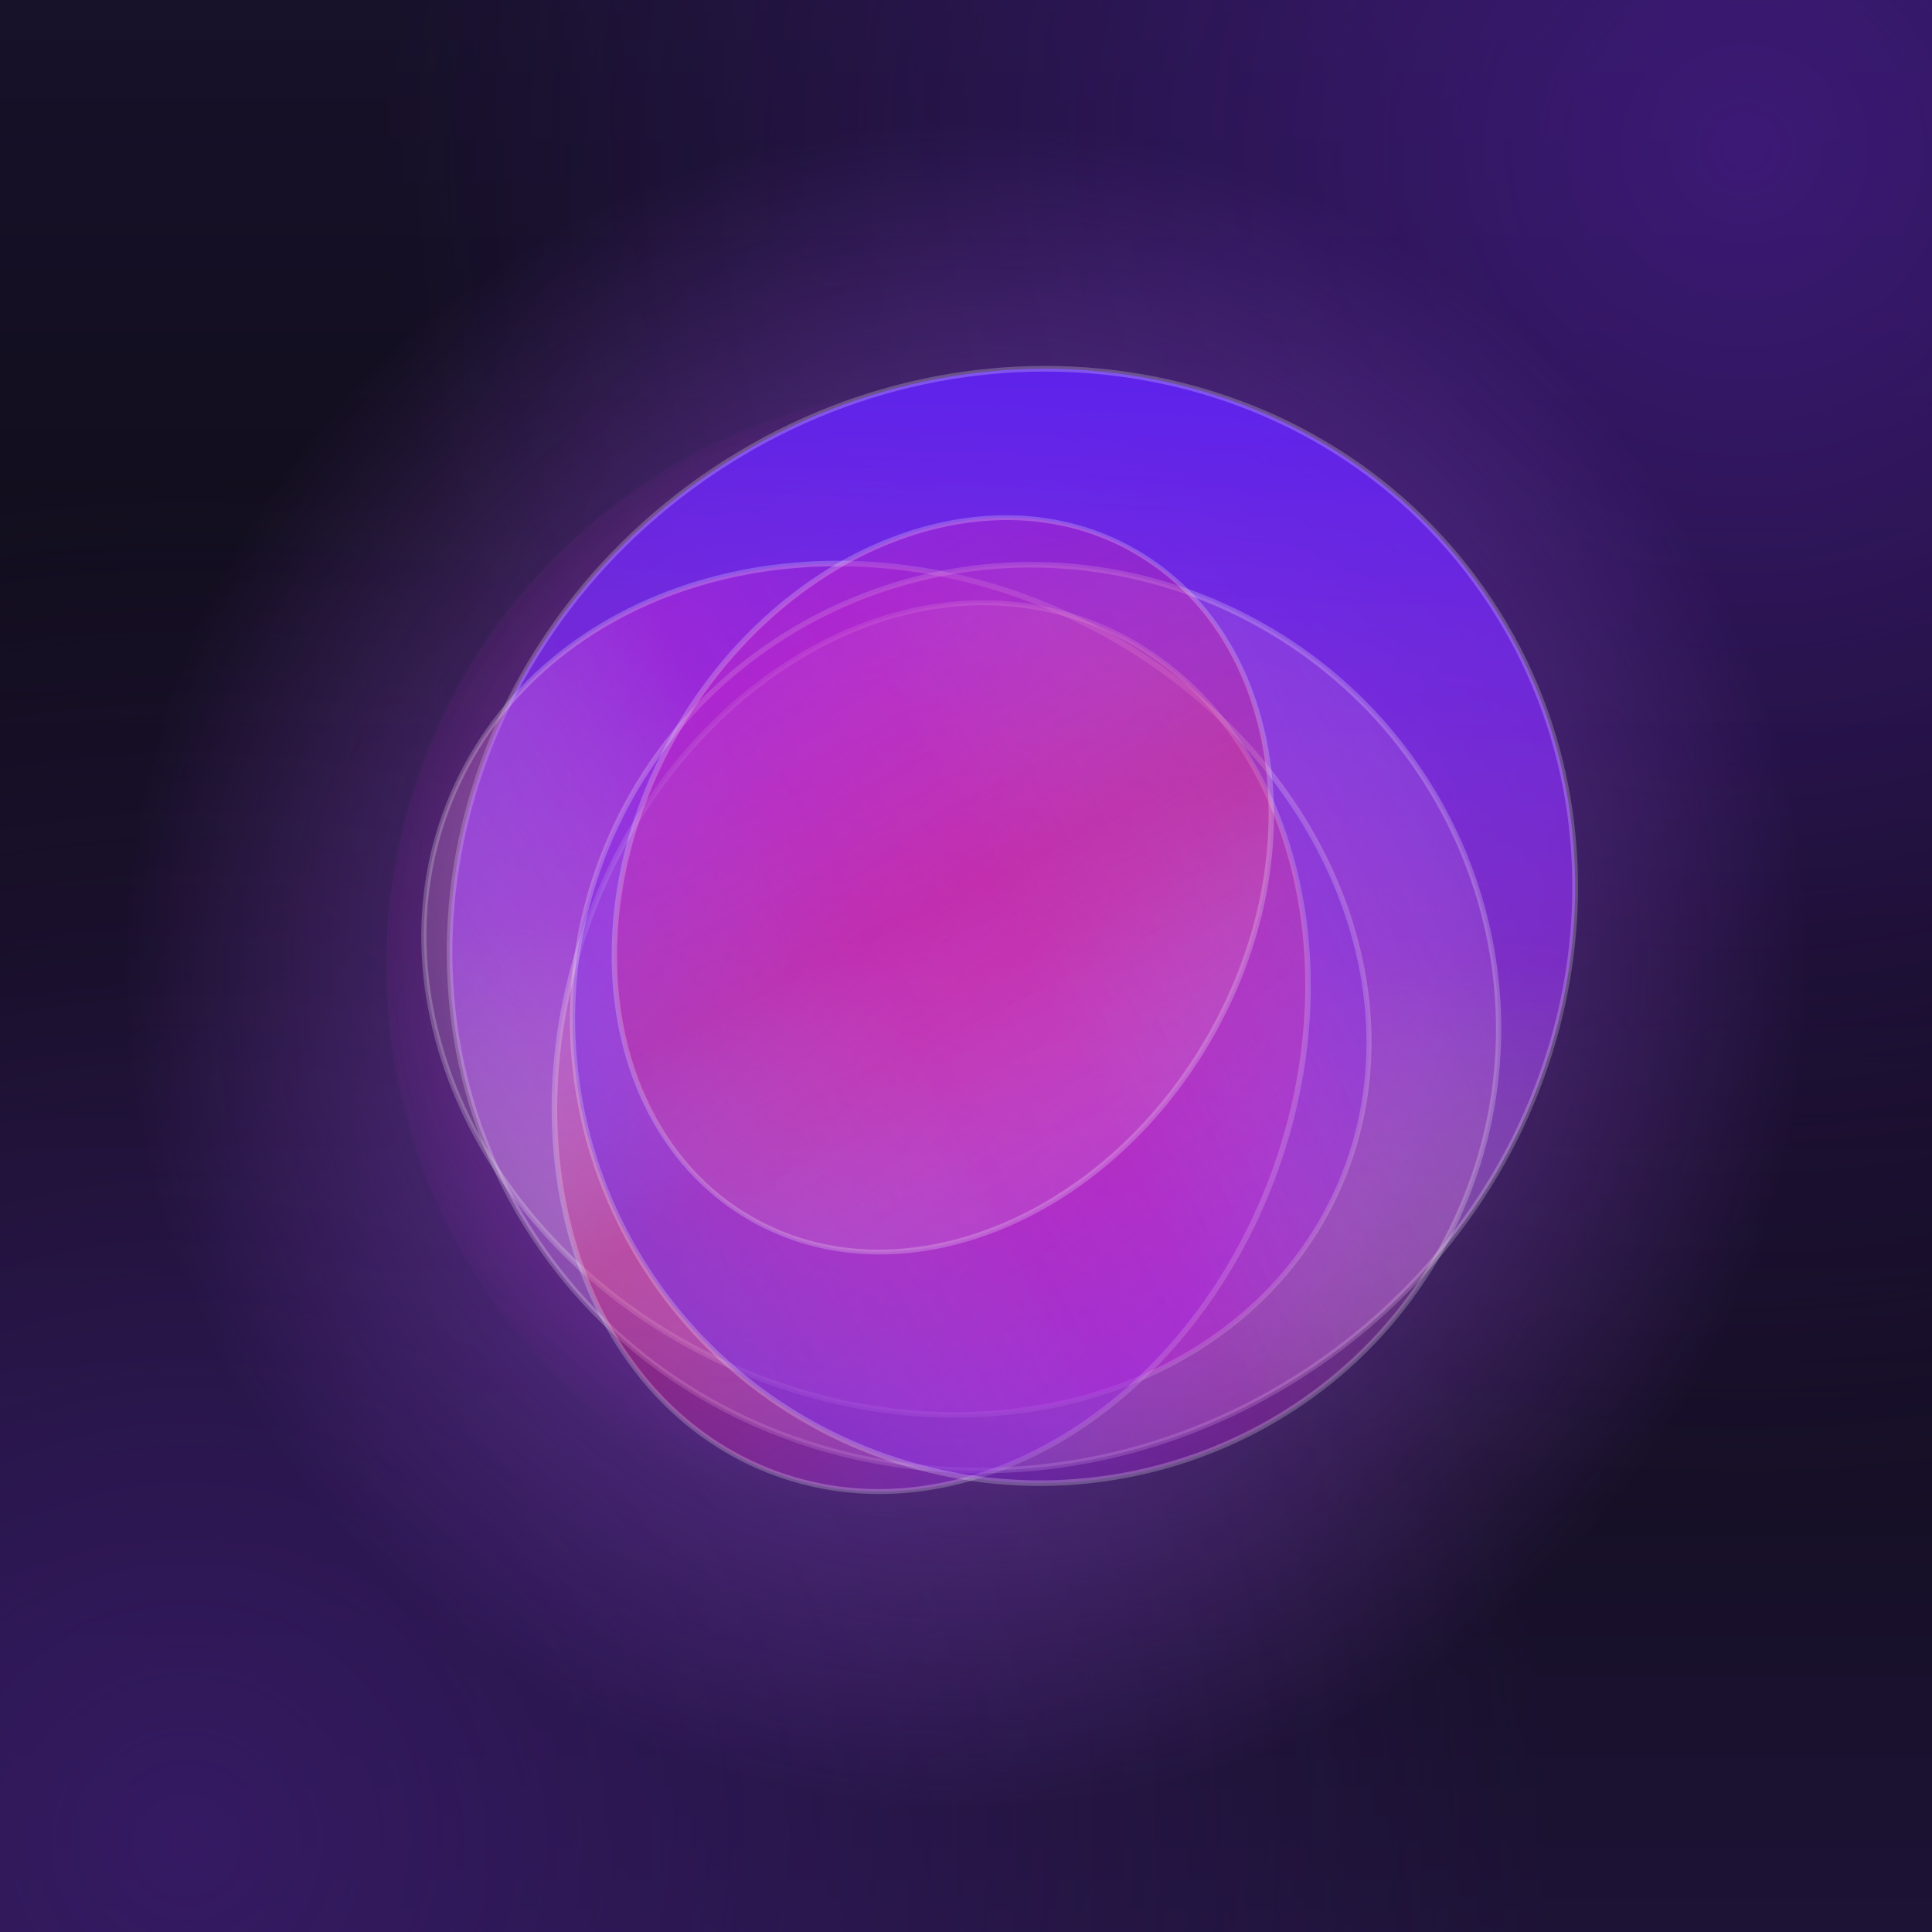
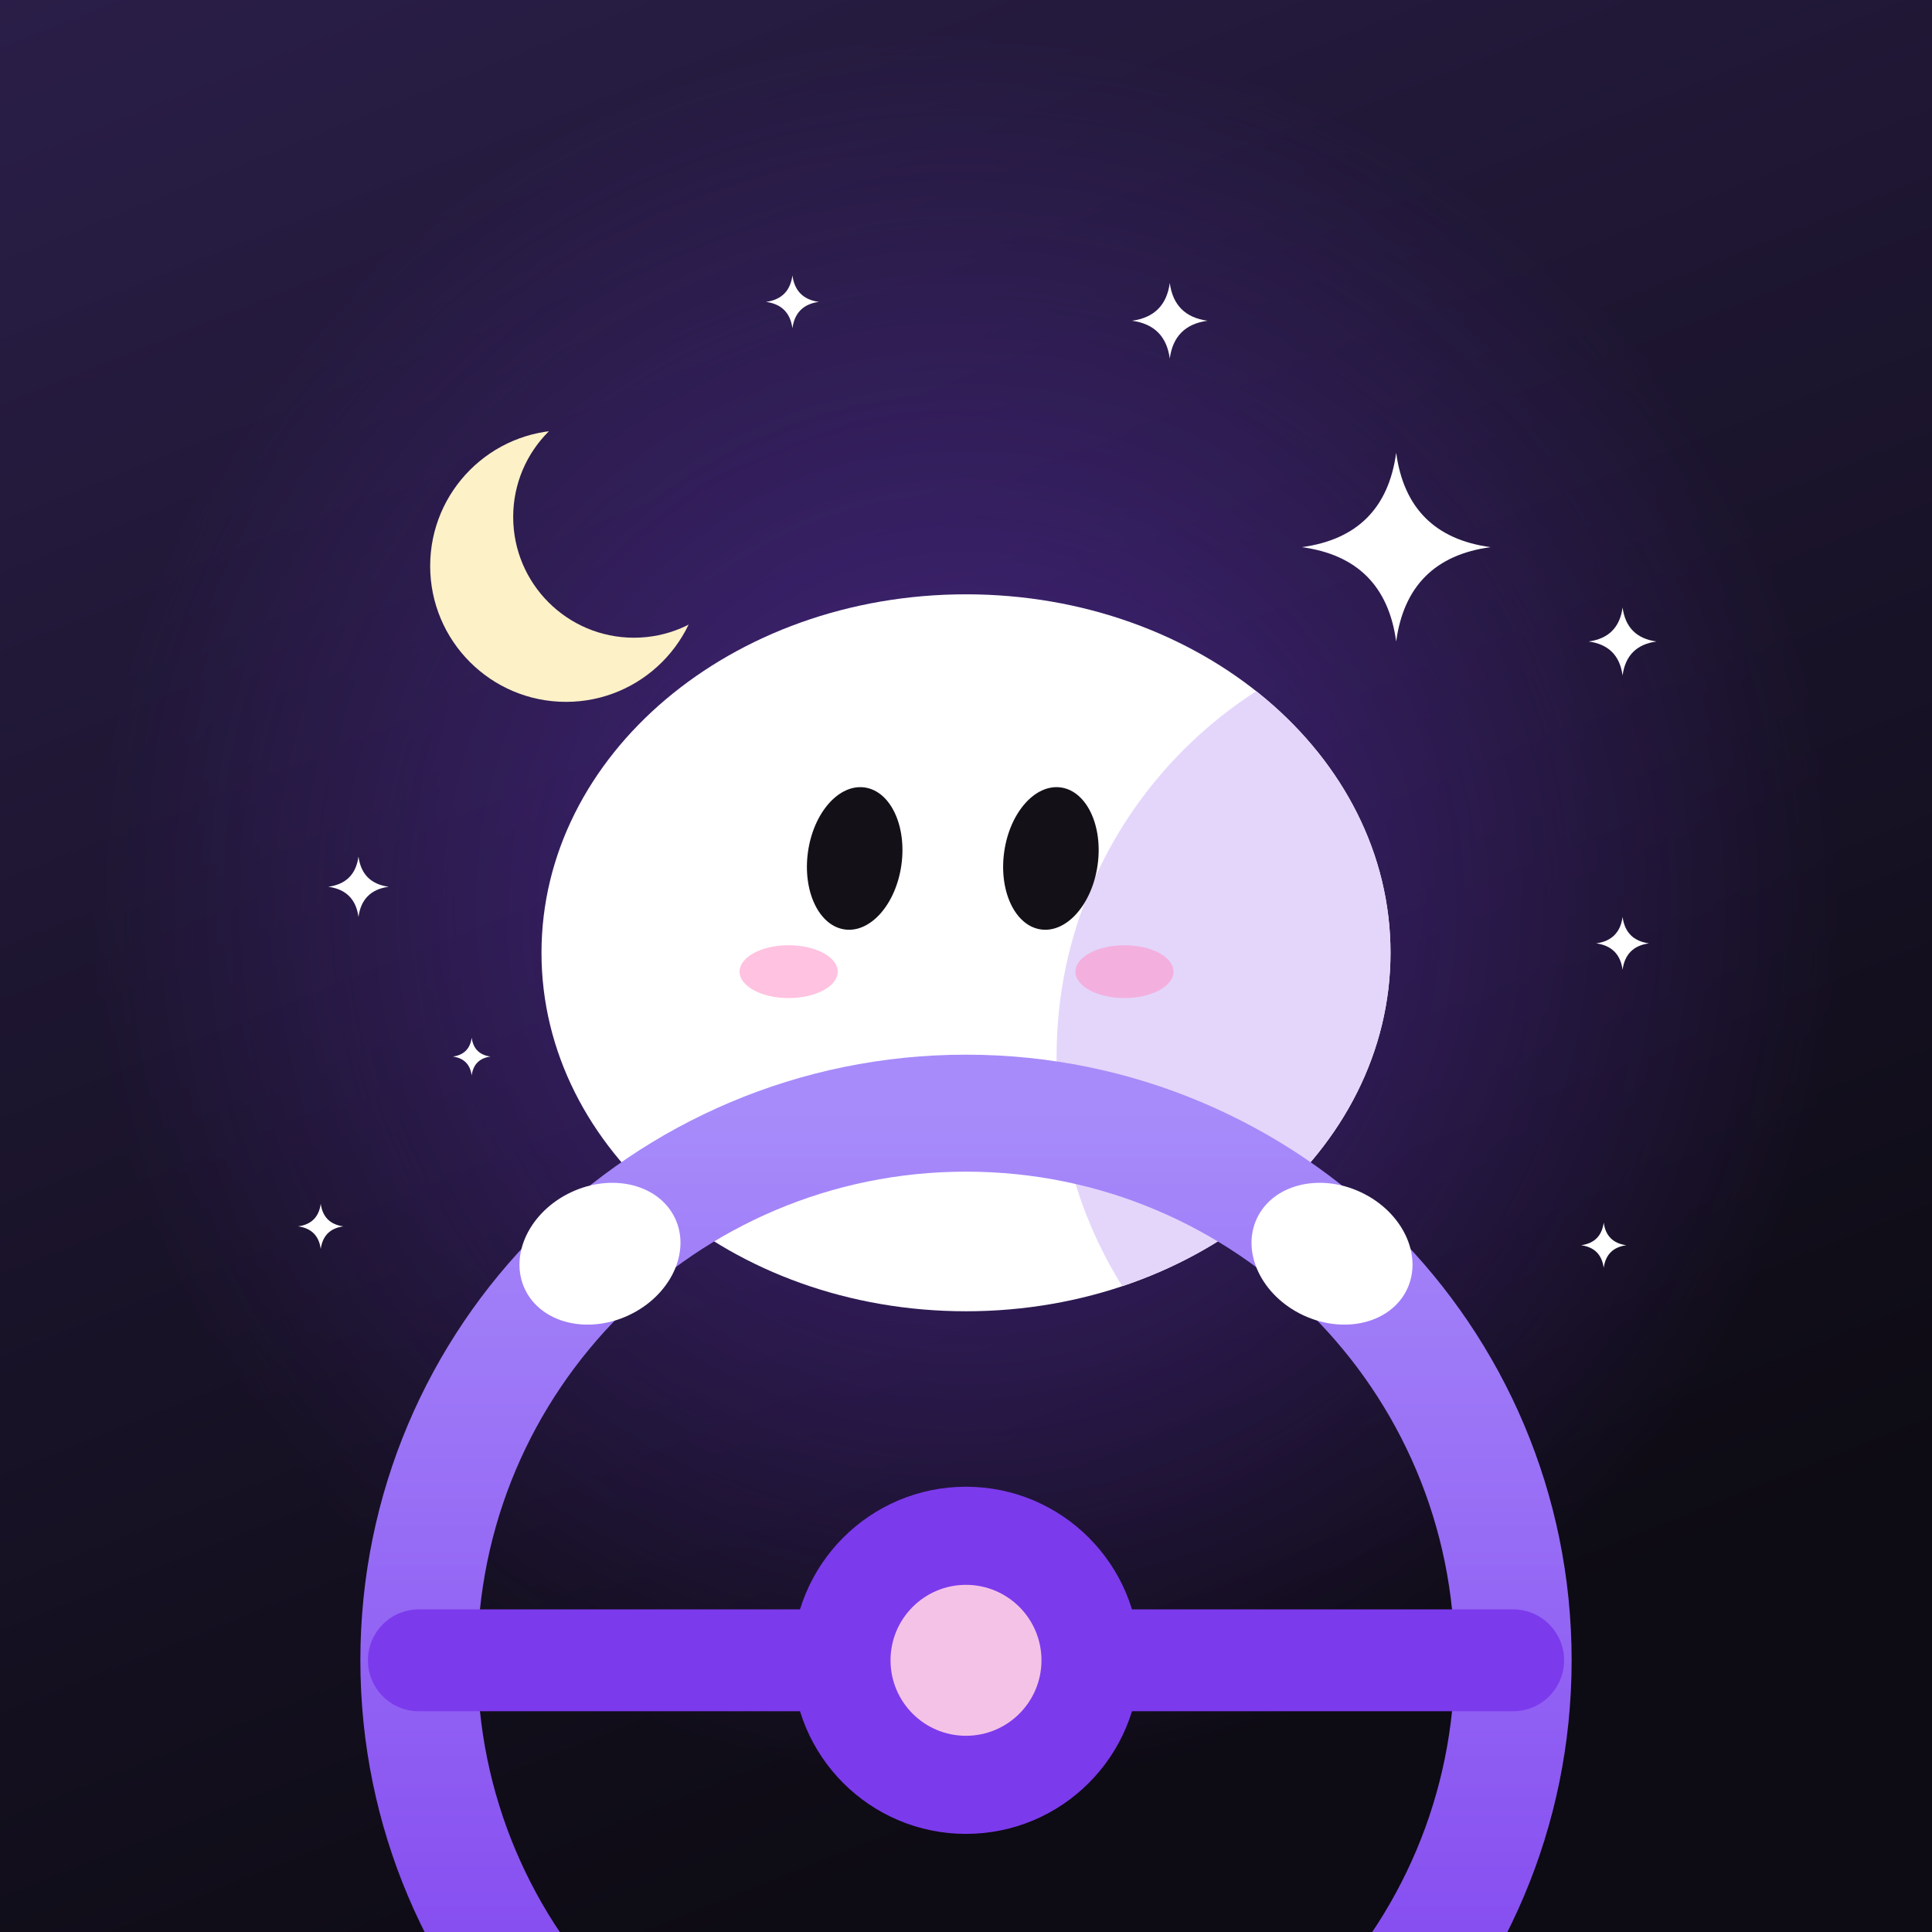
<svg xmlns="http://www.w3.org/2000/svg" width="1024" height="1024" viewBox="0 0 1024 1024">
  <defs>
-     <linearGradient id="bg" x1="0" y1="0" x2="0" y2="1">
-       <stop offset="0" stop-color="#17112A" />
-       <stop offset="0.5" stop-color="#0D0B13" />
-       <stop offset="1" stop-color="#1D1336" />
+     <linearGradient id="sky" x1="0" y1="0" x2="0.4" y2="1">
+       <stop offset="0" stop-color="#2A1E48" />
+       <stop offset="1" stop-color="#0D0B13" />
    </linearGradient>
-     <radialGradient id="gl1" cx="0.9" cy="0.08" r="0.7">
-       <stop offset="0" stop-color="#5B21B6" stop-opacity="0.55" />
-       <stop offset="1" stop-color="#5B21B6" stop-opacity="0" />
-     </radialGradient>
-     <radialGradient id="gl2" cx="0.1" cy="0.95" r="0.7">
-       <stop offset="0" stop-color="#3B1C6E" stop-opacity="0.8" />
-       <stop offset="1" stop-color="#3B1C6E" stop-opacity="0" />
-     </radialGradient>
-     <linearGradient id="p0" gradientUnits="objectBoundingBox" x1="0.85" y1="0.1" x2="0.15" y2="0.95">
-       <stop offset="0" stop-color="#5B21F5" stop-opacity="0.95" />
-       <stop offset="0.5" stop-color="#9333EA" stop-opacity="0.712" />
-       <stop offset="1" stop-color="#F5C2E7" stop-opacity="0.19" />
-     </linearGradient>
-     <linearGradient id="p1" gradientUnits="objectBoundingBox" x1="0.85" y1="0.1" x2="0.15" y2="0.95">
-       <stop offset="0" stop-color="#6D28D9" stop-opacity="0.6" />
-       <stop offset="0.5" stop-color="#C026D3" stop-opacity="0.45" />
-       <stop offset="1" stop-color="#FCE7F3" stop-opacity="0.12" />
-     </linearGradient>
-     <linearGradient id="p2" gradientUnits="objectBoundingBox" x1="0.85" y1="0.1" x2="0.15" y2="0.95">
-       <stop offset="0" stop-color="#9333EA" stop-opacity="0.5" />
-       <stop offset="0.5" stop-color="#DB2777" stop-opacity="0.375" />
-       <stop offset="1" stop-color="#FCE7F3" stop-opacity="0.1" />
-     </linearGradient>
-     <linearGradient id="p3" gradientUnits="objectBoundingBox" x1="0.85" y1="0.1" x2="0.15" y2="0.95">
-       <stop offset="0" stop-color="#5B21F5" stop-opacity="0.45" />
-       <stop offset="0.5" stop-color="#C026D3" stop-opacity="0.338" />
-       <stop offset="1" stop-color="#F5C2E7" stop-opacity="0.09" />
-     </linearGradient>
-     <linearGradient id="p4" gradientUnits="objectBoundingBox" x1="0.85" y1="0.1" x2="0.15" y2="0.95">
-       <stop offset="0" stop-color="#C026D3" stop-opacity="0.4" />
-       <stop offset="0.5" stop-color="#DB2777" stop-opacity="0.3" />
-       <stop offset="1" stop-color="#FCE7F3" stop-opacity="0.08" />
-     </linearGradient>
-     <radialGradient id="core" cx="0.45" cy="0.48" r="0.5">
-       <stop offset="0" stop-color="#DB2777" stop-opacity="0.75" />
-       <stop offset="0.55" stop-color="#C026D3" stop-opacity="0.35" />
-       <stop offset="1" stop-color="#C026D3" stop-opacity="0" />
-     </radialGradient>
-     <radialGradient id="halo" cx="0.5" cy="0.5" r="0.5">
-       <stop offset="0.55" stop-color="#A855F7" stop-opacity="0.35" />
-       <stop offset="1" stop-color="#A855F7" stop-opacity="0" />
-     </radialGradient>
-     <radialGradient id="shadow" cx="0.5" cy="0.5" r="0.5">
-       <stop offset="0" stop-color="#6D28D9" stop-opacity="0.18" />
-       <stop offset="1" stop-color="#6D28D9" stop-opacity="0" />
+     <radialGradient id="ng" cx="50%" cy="47%" r="45%">
+       <stop offset="0" stop-color="#7C3AED" stop-opacity="0.45" />
+       <stop offset="1" stop-color="#7C3AED" stop-opacity="0" />
    </radialGradient>
  </defs>
-   <rect width="1024" height="1024" fill="url(#bg)" />
-   <rect width="1024" height="1024" fill="url(#gl1)" />
-   <rect width="1024" height="1024" fill="url(#gl2)" />
-   <circle cx="512" cy="512" r="445.44" fill="url(#halo)" />
-   <circle cx="512" cy="512" r="307.2" fill="url(#core)" />
-   <g transform="translate(536.576 487.424) rotate(-35) scale(1 1)">
-     <ellipse cx="0" cy="0" rx="304.2" ry="285.768" fill="url(#p0)" stroke="#FFFFFF" stroke-opacity="0.22" stroke-width="3" />
+   <rect width="1024" height="1024" fill="url(#sky)" />
+   <rect width="1024" height="1024" fill="url(#ng)" />
+   <defs>
+     <mask id="moon">
+       <rect width="1024" height="1024" fill="#fff" />
+       <circle cx="336" cy="274" r="64" fill="#000" />
+     </mask>
+     <clipPath id="head">
+       <ellipse cx="512" cy="505" rx="225" ry="190" />
+     </clipPath>
+     <linearGradient id="ring" x1="0" y1="0" x2="0" y2="1">
+       <stop offset="0" stop-color="#A78BFA" />
+       <stop offset="1" stop-color="#7C3AED" />
+     </linearGradient>
+     <linearGradient id="wf" x1="0" y1="780" x2="0" y2="990" gradientUnits="userSpaceOnUse">
+       <stop offset="0" stop-color="#fff" />
+       <stop offset="1" stop-color="#fff" stop-opacity="0" />
+     </linearGradient>
+     <mask id="wm" maskUnits="userSpaceOnUse" x="0" y="0" width="1024" height="1024">
+       <rect width="1024" height="1024" fill="url(#wf)" />
+     </mask>
+   </defs>
+   <circle cx="300" cy="300" r="72" fill="#FDF1C7" mask="url(#moon)" />
+   <path d="M190,454 Q191.92,468.08 206,470 Q191.92,471.92 190,486 Q188.08,471.92 174,470 Q188.08,468.08 190,454 Z" fill="#fff" />
+   <path d="M620,150 Q622.4,167.6 640,170 Q622.4,172.4 620,190 Q617.6,172.4 600,170 Q617.6,167.6 620,150 Z" fill="#fff" />
+   <path d="M860,486 Q861.68,498.32 874,500 Q861.68,501.68 860,514 Q858.32,501.68 846,500 Q858.32,498.32 860,486 Z" fill="#fff" />
+   <path d="M170,638 Q171.44,648.56 182,650 Q171.44,651.44 170,662 Q168.56,651.44 158,650 Q168.56,648.56 170,638 Z" fill="#fff" />
+   <path d="M420,146 Q421.68,158.32 434,160 Q421.68,161.68 420,174 Q418.32,161.68 406,160 Q418.32,158.32 420,146 Z" fill="#fff" />
+   <path d="M860,322 Q862.16,337.84 878,340 Q862.16,342.16 860,358 Q857.84,342.16 842,340 Q857.84,337.84 860,322 Z" fill="#fff" />
+   <path d="M250,550 Q251.2,558.8 260,560 Q251.2,561.2 250,570 Q248.8,561.2 240,560 Q248.8,558.8 250,550 Z" fill="#fff" />
+   <path d="M850,648 Q851.44,658.56 862,660 Q851.44,661.44 850,672 Q848.56,661.44 838,660 Q848.56,658.56 850,648 Z" fill="#fff" />
+   <path d="M740,240 Q746,284 790,290 Q746,296 740,340 Q734,296 690,290 Q734,284 740,240 Z" fill="#fff" />
+   <ellipse cx="512" cy="505" rx="225" ry="190" fill="#fff" />
+   <g clip-path="url(#head)">
+     <circle cx="790" cy="560" r="230" fill="#E4D6FB" />
  </g>
-   <g transform="translate(475.136 524.288) rotate(25) scale(0.88 1)">
-     <ellipse cx="0" cy="0" rx="291.912" ry="218.184" fill="url(#p1)" stroke="#FFFFFF" stroke-opacity="0.22" stroke-width="3" />
+   <ellipse cx="418" cy="515" rx="26" ry="14" fill="#FF8FC6" opacity="0.55" />
+   <ellipse cx="596" cy="515" rx="26" ry="14" fill="#FF8FC6" opacity="0.55" />
+   <ellipse cx="453" cy="455" rx="25" ry="38" fill="#141018" transform="rotate(8 453 455)" />
+   <ellipse cx="557" cy="455" rx="25" ry="38" fill="#141018" transform="rotate(8 557 455)" />
+   <g>
+     <circle cx="512" cy="880" r="290" fill="none" stroke="url(#ring)" stroke-width="62" />
+     <path d="M222,880 L802,880" stroke="#7C3AED" stroke-width="54" stroke-linecap="round" />
+     <circle cx="512" cy="880" r="92" fill="#7C3AED" />
+     <circle cx="512" cy="880" r="40" fill="#F5C2E7" />
  </g>
-   <g transform="translate(493.568 555.008) rotate(110) scale(0.86 1)">
-     <ellipse cx="0" cy="0" rx="279.624" ry="193.608" fill="url(#p2)" stroke="#FFFFFF" stroke-opacity="0.22" stroke-width="3" />
-   </g>
-   <g transform="translate(548.864 542.72) rotate(205) scale(0.92 1)">
-     <ellipse cx="0" cy="0" rx="267.336" ry="242.76" fill="url(#p3)" stroke="#FFFFFF" stroke-opacity="0.22" stroke-width="3" />
-   </g>
-   <g transform="translate(499.712 468.992) rotate(300) scale(0.8 1)">
-     <ellipse cx="0" cy="0" rx="255.048" ry="162.888" fill="url(#p4)" stroke="#FFFFFF" stroke-opacity="0.22" stroke-width="3" />
-   </g>
+   <ellipse cx="318.0" cy="664.5" rx="44" ry="36" fill="#fff" transform="rotate(-25.2 318.0 664.5)" />
+   <ellipse cx="706.0" cy="664.5" rx="44" ry="36" fill="#fff" transform="rotate(25.2 706.0 664.5)" />
</svg>
